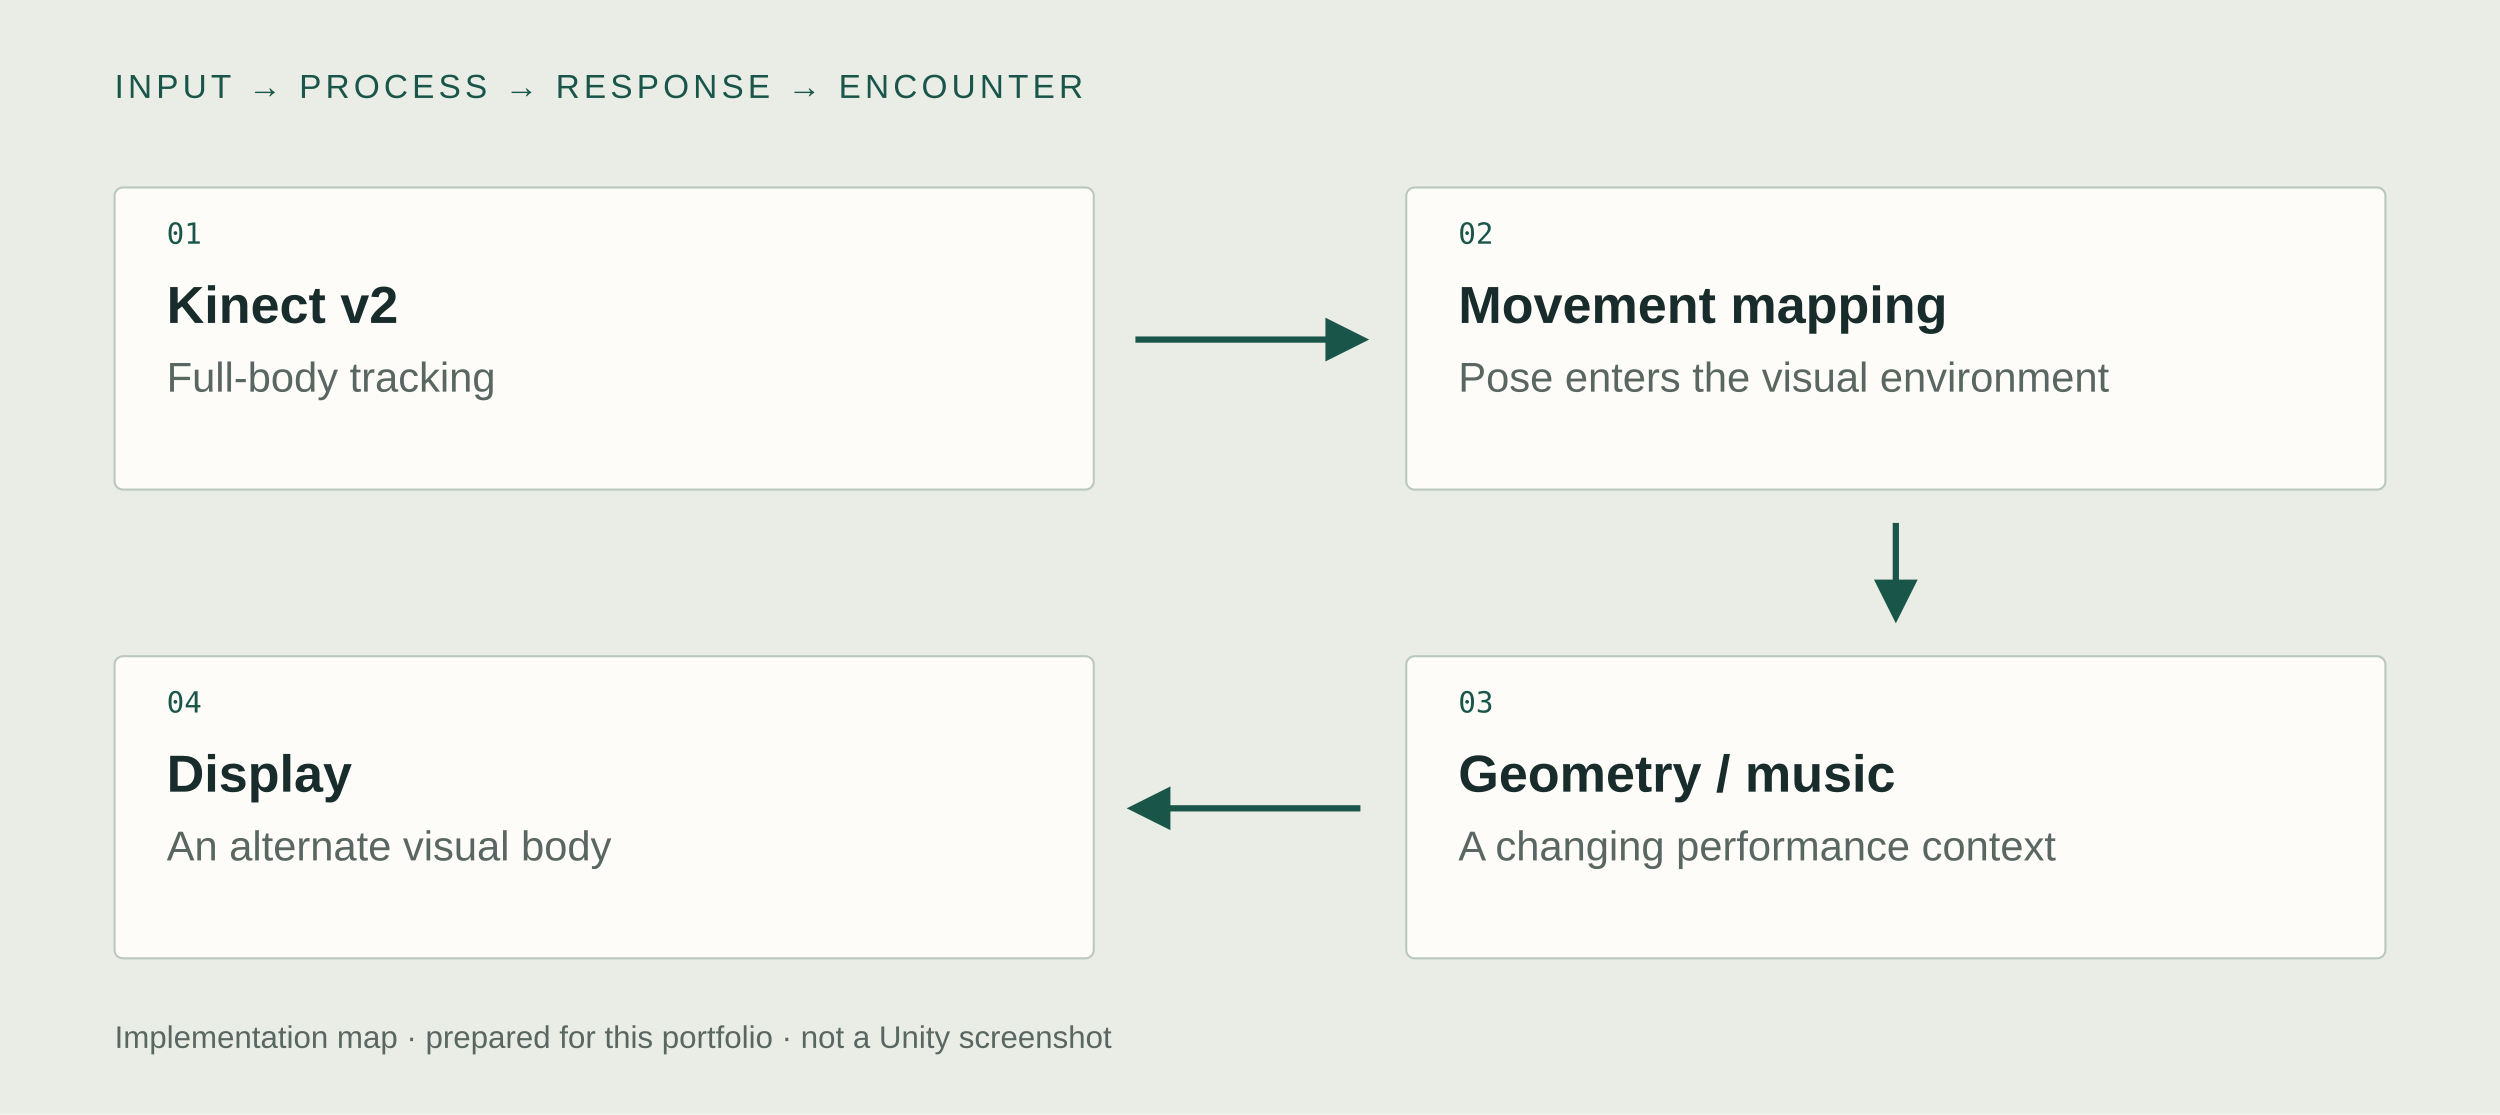
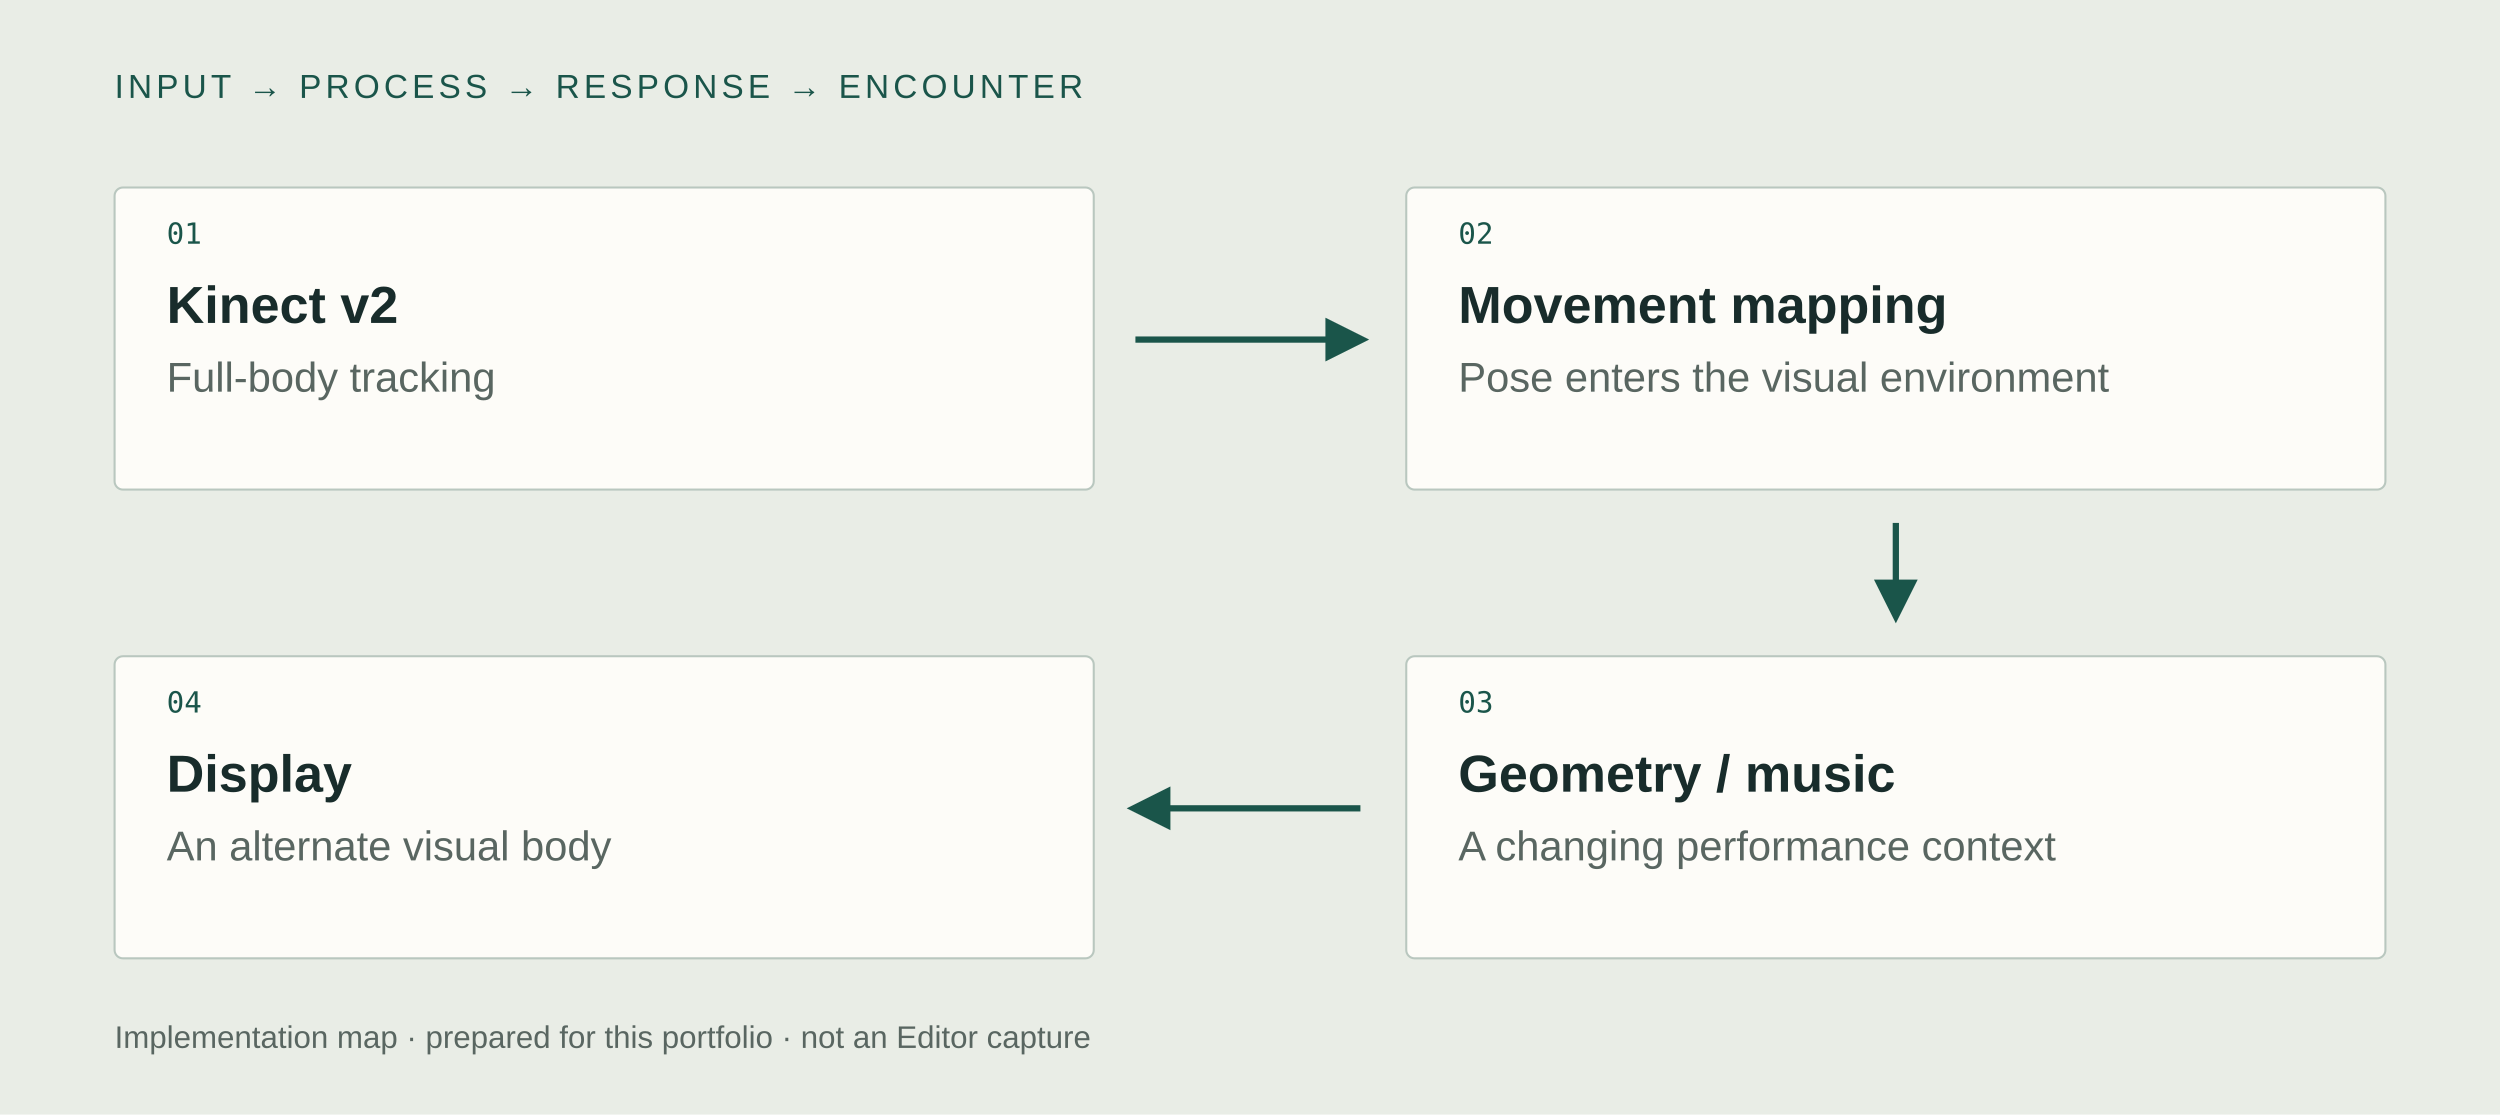
<svg xmlns="http://www.w3.org/2000/svg" viewBox="0 0 1200 535" role="img" aria-labelledby="title description">
  <defs>
    <marker id="arrow" viewBox="0 0 10 10" refX="8" refY="5" markerWidth="7" markerHeight="7" orient="auto-start-reverse">
      <path d="M 0 0 L 10 5 L 0 10 z" fill="#1a554a" />
    </marker>
  </defs>
  <rect width="1200" height="535" fill="#e9ede6" />
  <g font-family="Arial,Helvetica,sans-serif">
    <text x="55" y="47" fill="#1a554a" font-size="16" letter-spacing="2">INPUT → PROCESS → RESPONSE → ENCOUNTER</text>
    <g>
      <rect x="55" y="90" width="470" height="145" rx="4" fill="#fdfcf8" stroke="#b9c7bf" />
      <text x="80" y="117" fill="#1a554a" font-size="14" font-family="monospace">01</text>
      <text x="80" y="155" fill="#182c2b" font-size="25" font-weight="600">Kinect v2</text>
      <text x="80" y="188" fill="#596661" font-size="20">
        <tspan x="80" dy="0">Full-body tracking</tspan>
      </text>
    </g>
    <g>
      <rect x="675" y="90" width="470" height="145" rx="4" fill="#fdfcf8" stroke="#b9c7bf" />
      <text x="700" y="117" fill="#1a554a" font-size="14" font-family="monospace">02</text>
      <text x="700" y="155" fill="#182c2b" font-size="25" font-weight="600">Movement mapping</text>
      <text x="700" y="188" fill="#596661" font-size="20">
        <tspan x="700" dy="0">Pose enters the visual environment</tspan>
      </text>
    </g>
    <g>
      <rect x="675" y="315" width="470" height="145" rx="4" fill="#fdfcf8" stroke="#b9c7bf" />
      <text x="700" y="342" fill="#1a554a" font-size="14" font-family="monospace">03</text>
      <text x="700" y="380" fill="#182c2b" font-size="25" font-weight="600">Geometry / music</text>
      <text x="700" y="413" fill="#596661" font-size="20">
        <tspan x="700" dy="0">A changing performance context</tspan>
      </text>
    </g>
    <g>
      <rect x="55" y="315" width="470" height="145" rx="4" fill="#fdfcf8" stroke="#b9c7bf" />
      <text x="80" y="342" fill="#1a554a" font-size="14" font-family="monospace">04</text>
      <text x="80" y="380" fill="#182c2b" font-size="25" font-weight="600">Display</text>
      <text x="80" y="413" fill="#596661" font-size="20">
        <tspan x="80" dy="0">An alternate visual body</tspan>
      </text>
    </g>
    <g fill="none" stroke="#1a554a" stroke-width="3" marker-end="url(#arrow)">
      <path d="M 545 163 H 653" />
      <path d="M 910 251 V 295" />
      <path d="M 653 388 H 545" />
    </g>
-     <text x="55" y="503" fill="#596661" font-size="15">Implementation map · prepared for this portfolio · not a Unity screenshot</text>
+     <text x="55" y="503" fill="#596661" font-size="15">Implementation map · prepared for this portfolio · not an Editor capture</text>
  </g>
</svg>
